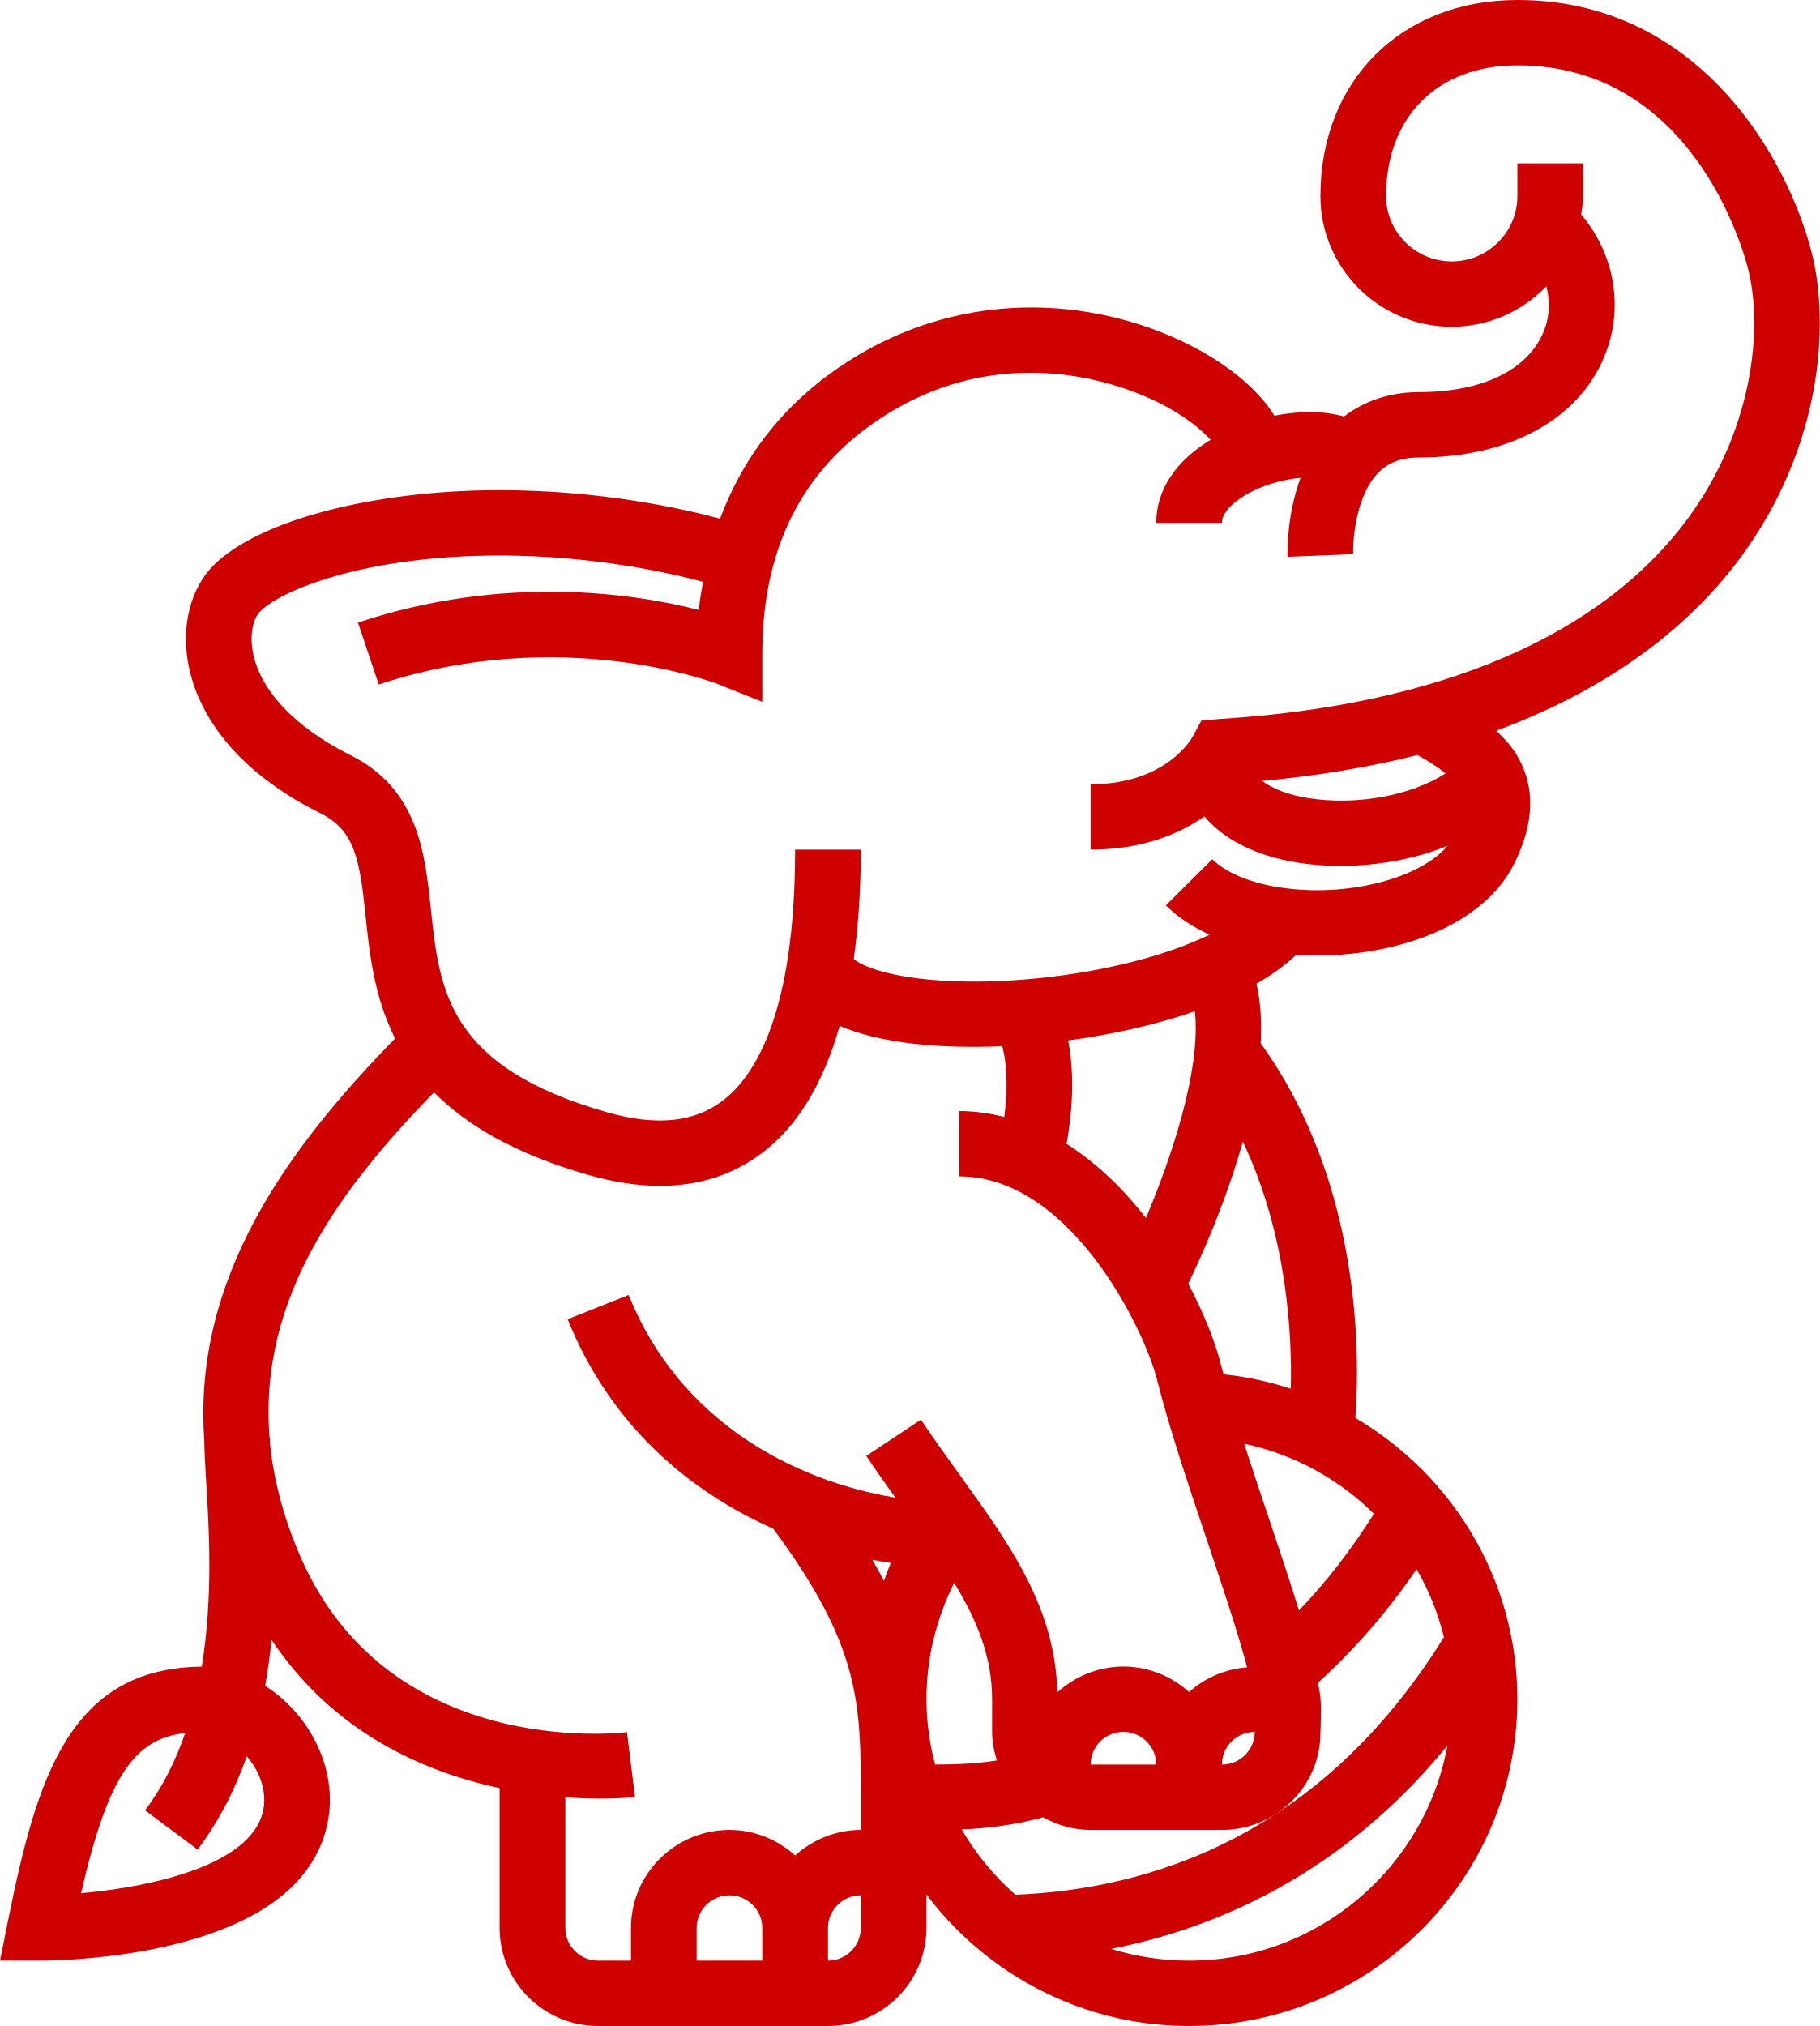
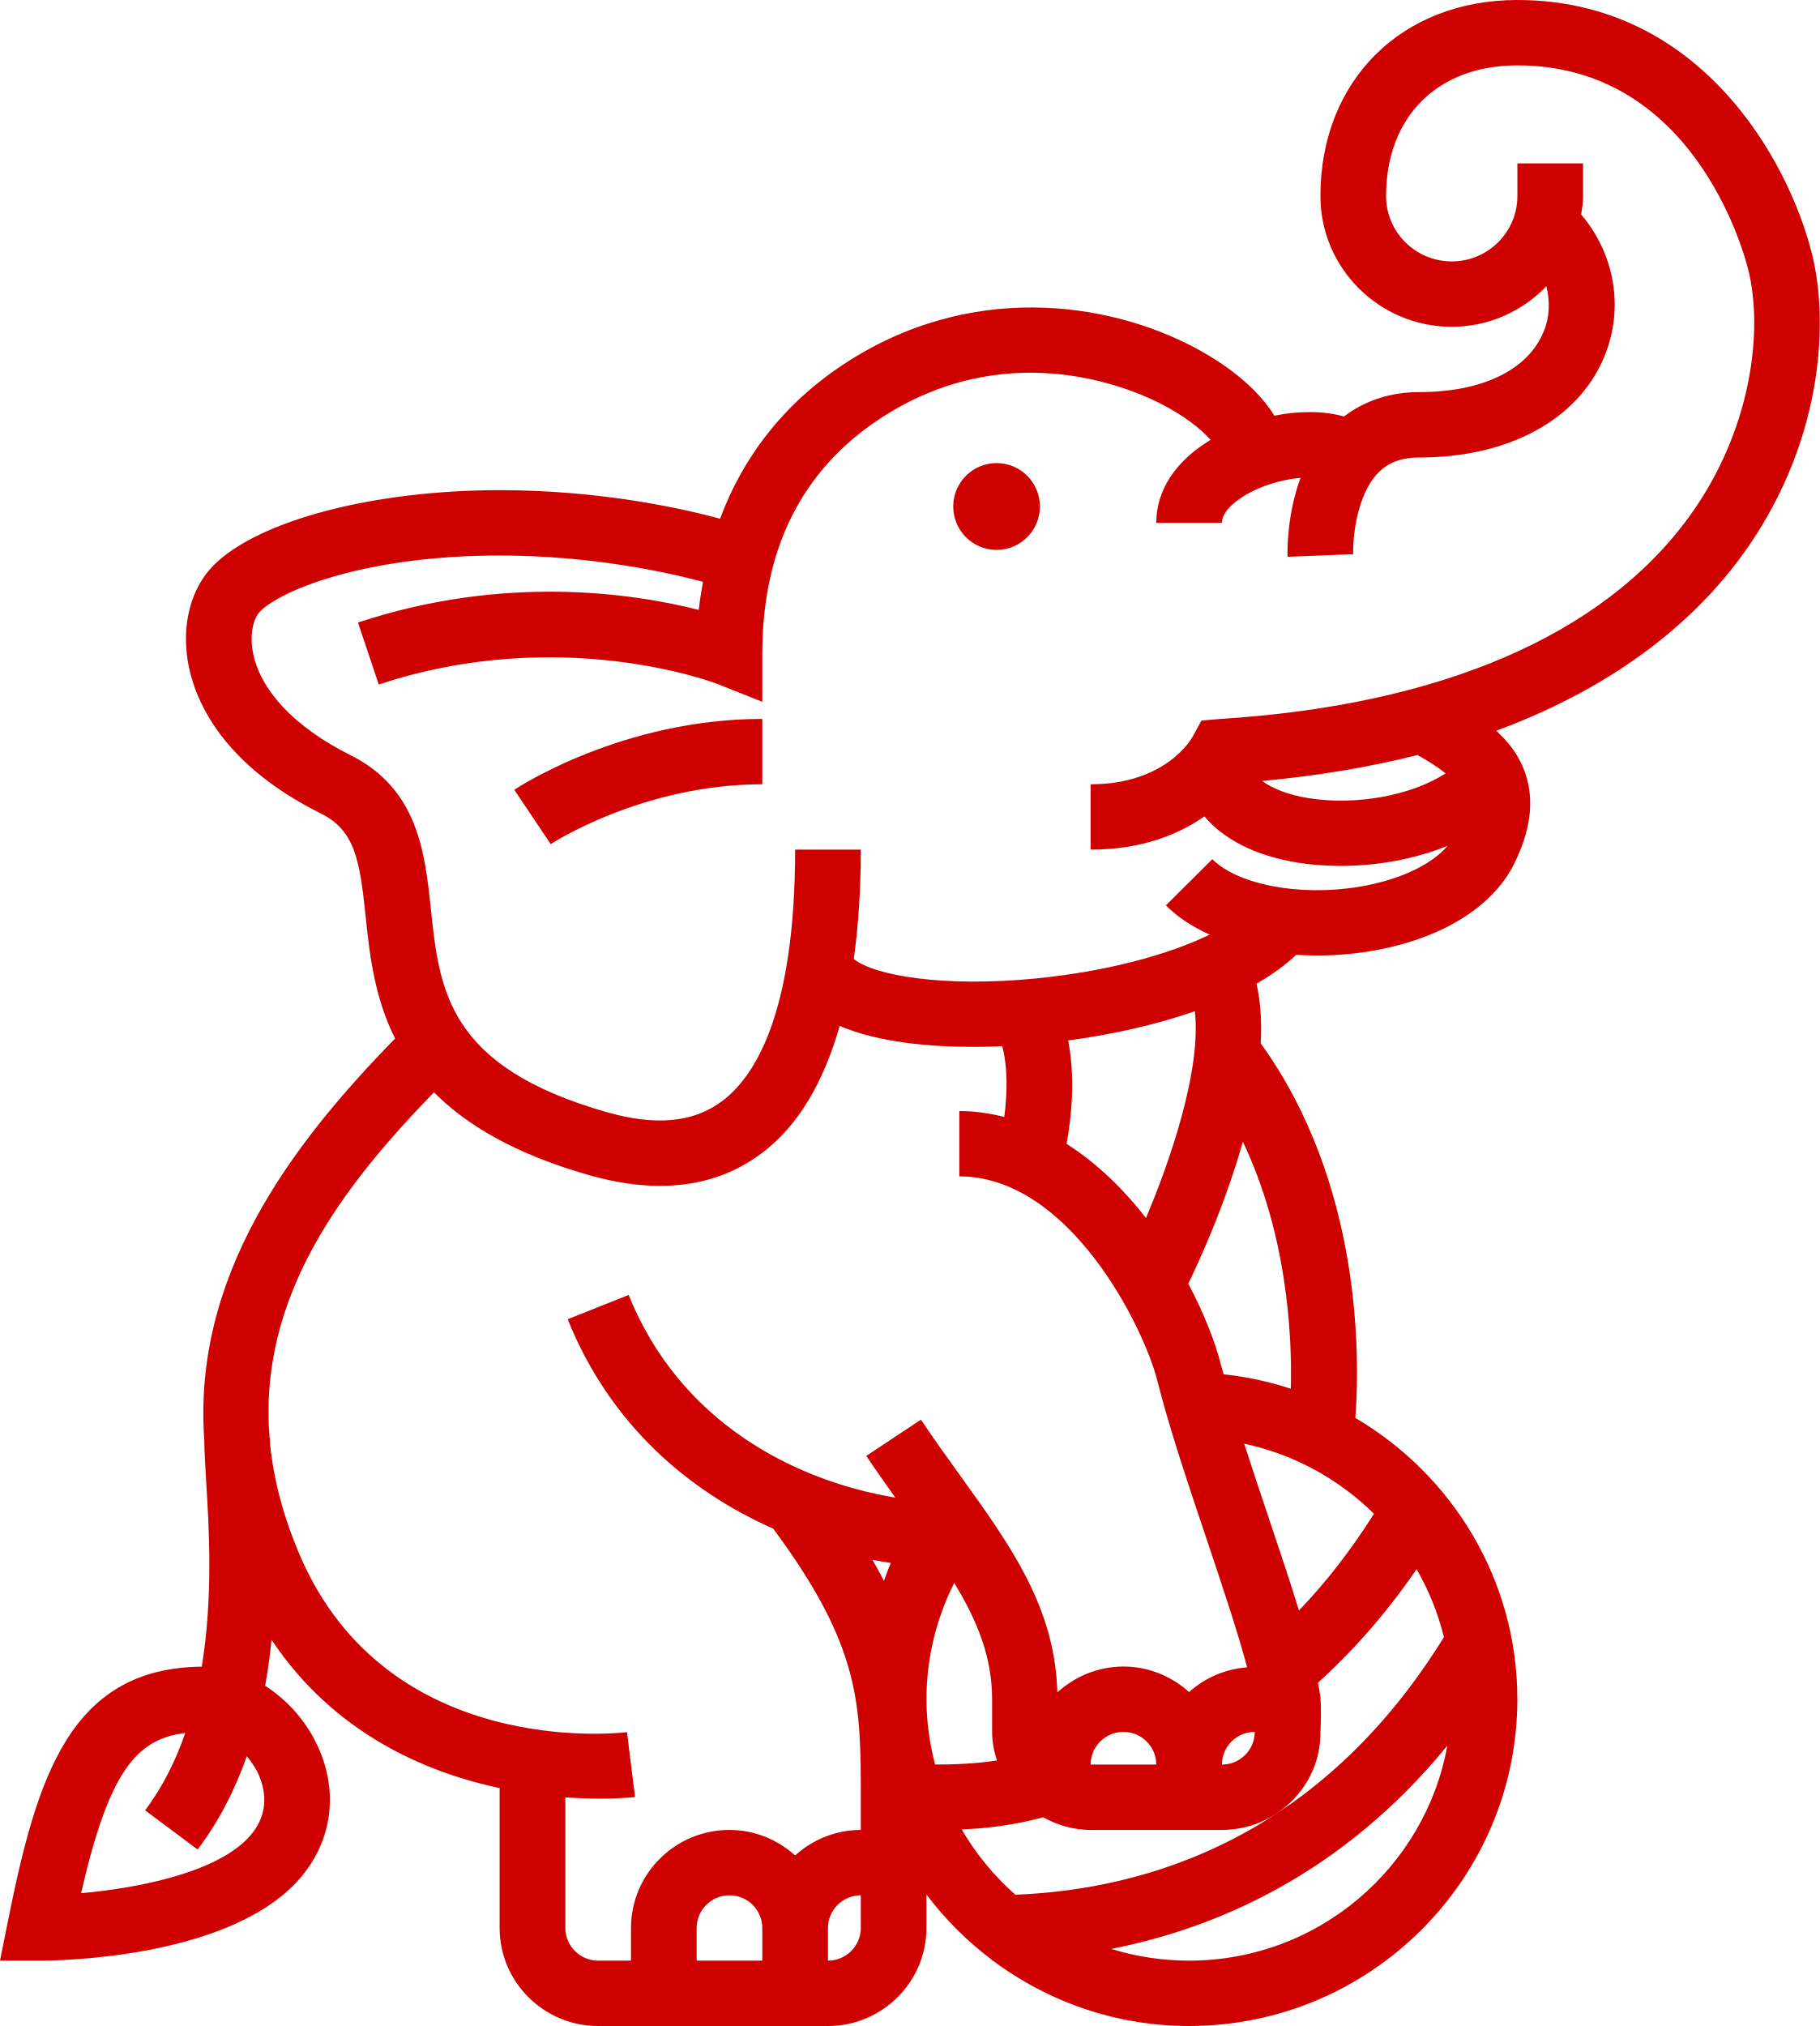
<svg xmlns="http://www.w3.org/2000/svg" width="53" height="59" viewBox="0 0 53 59" fill="none">
-   <path d="M52.769 7.382C52.08 4.64 49.499 0 44.192 0C40.815 0 38.456 2.348 38.456 5.71C38.456 7.809 40.171 9.516 42.28 9.516C43.364 9.516 44.34 9.06 45.036 8.337C45.148 8.773 45.133 9.235 44.954 9.666C44.491 10.78 43.167 11.419 41.324 11.419C40.483 11.419 39.744 11.671 39.142 12.129C38.53 11.955 37.809 11.968 37.114 12.105C36.677 11.395 35.883 10.704 34.813 10.133C32.258 8.771 28.217 8.186 24.54 10.628C22.851 11.749 21.657 13.27 20.971 15.105C19.916 14.819 17.518 14.274 14.552 14.274C10.884 14.274 7.538 15.151 6.227 16.456C5.573 17.107 5.29 18.15 5.468 19.247C5.635 20.269 6.36 22.205 9.344 23.689C10.342 24.185 10.478 25.055 10.648 26.677C10.762 27.763 10.896 29.026 11.507 30.243C8.397 33.422 5.614 37.207 5.949 41.933C5.952 42.251 5.975 42.654 6.004 43.137C6.088 44.486 6.21 46.507 5.876 48.535C2.023 48.576 1.069 51.776 0.229 55.958L0 57.097H1.166C1.696 57.097 6.405 57.036 8.535 54.915C9.603 53.852 9.895 52.383 9.314 50.988C8.98 50.187 8.402 49.529 7.722 49.093C7.803 48.642 7.864 48.194 7.908 47.752C9.709 50.454 12.352 51.604 14.551 52.071V56.145C14.551 57.719 15.838 59 17.42 59H24.113C25.694 59 26.981 57.719 26.981 56.145V55.169C27.525 55.892 28.169 56.534 28.893 57.078V57.097H28.917C30.513 58.286 32.487 59 34.63 59C39.902 59 44.191 54.731 44.191 49.484C44.191 45.996 42.291 42.95 39.473 41.292C39.61 39.459 39.649 34.448 36.716 30.382C36.751 29.768 36.715 29.182 36.594 28.646C37.033 28.394 37.425 28.115 37.75 27.806C37.951 27.819 38.151 27.825 38.347 27.825C38.885 27.825 39.403 27.781 39.866 27.706C41.907 27.377 43.447 26.451 44.092 25.167C44.694 23.967 44.723 22.9 44.176 21.992C44.015 21.725 43.805 21.495 43.577 21.279C47.256 19.921 49.438 17.942 50.706 16.215C53.061 13.011 53.29 9.455 52.769 7.382ZM7.548 51.716C7.748 52.197 7.846 52.909 7.183 53.569C6.167 54.581 3.915 54.993 2.361 55.133C3.17 51.609 3.963 50.637 5.395 50.467C5.119 51.267 4.742 52.034 4.226 52.719L5.756 53.861C6.392 53.017 6.853 52.094 7.188 51.144C7.332 51.317 7.46 51.506 7.548 51.716ZM16.465 56.145V52.341C16.843 52.368 17.184 52.378 17.472 52.378C18.095 52.378 18.478 52.334 18.495 52.332L18.26 50.443C17.979 50.478 11.281 51.21 8.738 45.303C8.245 44.158 7.969 43.077 7.865 42.05C7.863 41.992 7.859 41.922 7.859 41.871H7.852C7.514 37.763 9.97 34.556 12.639 31.809C13.579 32.757 14.993 33.606 17.158 34.222C17.89 34.43 18.579 34.534 19.224 34.534C20.351 34.534 21.342 34.217 22.185 33.583C23.225 32.802 23.977 31.552 24.455 29.875C25.582 30.36 27.097 30.487 28.356 30.487C28.654 30.487 28.93 30.478 29.191 30.468C29.357 31.117 29.335 31.867 29.249 32.527C28.829 32.422 28.394 32.355 27.938 32.355V34.258C31.158 34.258 33.321 38.676 33.704 40.199C34.043 41.552 34.599 43.206 35.136 44.805C35.586 46.145 36.045 47.512 36.321 48.555C35.673 48.605 35.087 48.865 34.631 49.275C34.122 48.818 33.456 48.532 32.719 48.532C31.976 48.532 31.304 48.822 30.794 49.285C30.727 46.827 29.458 45.045 27.983 42.997C27.607 42.474 27.214 41.929 26.821 41.343L25.23 42.398C25.515 42.824 25.798 43.223 26.076 43.613C23.1 43.116 19.787 41.39 18.309 37.711L16.533 38.418C17.77 41.493 20.057 43.426 22.52 44.517C25.064 47.95 25.07 49.616 25.07 52.339V53.29C24.332 53.29 23.666 53.577 23.157 54.033C22.649 53.576 21.982 53.29 21.245 53.29C19.664 53.29 18.377 54.571 18.377 56.145V57.097H17.421C16.893 57.097 16.465 56.669 16.465 56.145ZM28.008 53.275C28.71 53.248 29.508 53.158 30.382 52.922C30.793 53.15 31.26 53.29 31.763 53.29H35.587C37.169 53.29 38.456 52.009 38.455 50.478C38.466 50.237 38.487 49.644 38.446 49.352C38.431 49.244 38.408 49.123 38.385 49.003C39.435 48.051 40.4 46.95 41.256 45.696C41.611 46.307 41.879 46.973 42.053 47.676C38.444 53.509 33.425 55.026 29.571 55.177C28.953 54.633 28.424 53.992 28.008 53.275ZM25.408 45.423C25.589 45.459 25.768 45.489 25.945 45.516C25.867 45.685 25.812 45.863 25.744 46.036C25.642 45.837 25.53 45.633 25.408 45.423ZM29.033 51.267C28.378 51.369 27.778 51.384 27.233 51.386C27.075 50.777 26.982 50.141 26.982 49.484C26.982 48.296 27.265 47.144 27.79 46.096C28.458 47.191 28.894 48.249 28.894 49.484V50.435C28.894 50.727 28.952 51.003 29.033 51.267ZM31.763 51.387C31.763 50.863 32.191 50.435 32.719 50.435C33.246 50.435 33.675 50.863 33.675 51.387H31.763ZM35.587 51.387C35.587 50.863 36.016 50.435 36.543 50.435C36.543 50.96 36.115 51.387 35.587 51.387ZM37.831 46.898C37.574 46.063 37.267 45.145 36.949 44.2C36.706 43.479 36.462 42.748 36.235 42.042C37.692 42.353 38.996 43.076 40.016 44.084C39.355 45.126 38.629 46.073 37.831 46.898ZM22.201 57.097H20.289V56.145C20.289 55.621 20.717 55.194 21.245 55.194C21.773 55.194 22.201 55.621 22.201 56.145V57.097ZM25.07 56.145C25.07 56.669 24.641 57.097 24.114 57.097V56.145C24.114 55.621 24.542 55.194 25.07 55.194V56.145ZM34.631 57.097C33.842 57.097 33.08 56.977 32.364 56.755C35.406 56.156 39.083 54.592 42.152 50.836C41.508 54.39 38.384 57.097 34.631 57.097ZM37.594 40.442C36.967 40.237 36.313 40.092 35.636 40.022C35.611 39.93 35.58 39.827 35.557 39.737C35.399 39.106 35.075 38.266 34.607 37.382C34.886 36.809 35.664 35.137 36.197 33.246C37.477 35.944 37.635 38.824 37.594 40.442ZM33.375 35.47C32.729 34.641 31.956 33.877 31.063 33.312C31.212 32.491 31.317 31.375 31.109 30.299C32.338 30.136 33.63 29.856 34.799 29.448C34.989 31.145 34.102 33.752 33.375 35.47ZM42.102 22.522C41.111 23.162 39.51 23.468 38.097 23.241C37.526 23.149 37.062 22.967 36.757 22.743C38.436 22.587 39.939 22.327 41.281 21.987C41.568 22.142 41.856 22.324 42.102 22.522ZM49.162 15.092C46.644 18.517 41.929 20.539 35.527 20.937L34.99 20.984L34.737 21.449C34.708 21.506 33.961 22.839 31.763 22.839V24.742C33.269 24.742 34.34 24.289 35.078 23.775C35.648 24.453 36.583 24.925 37.79 25.12C38.177 25.183 38.602 25.216 39.044 25.216C40.061 25.216 41.172 25.035 42.164 24.629C41.683 25.191 40.733 25.638 39.559 25.828C37.846 26.106 36.056 25.766 35.307 25.021L33.955 26.366C34.317 26.727 34.755 27.002 35.23 27.218C33.989 27.821 32.174 28.297 30.174 28.494C27.464 28.761 25.462 28.407 24.865 27.928C24.998 26.966 25.07 25.908 25.07 24.742H23.157C23.157 29.476 22.003 31.337 21.033 32.064C20.202 32.69 19.104 32.795 17.683 32.391C13.033 31.068 12.798 28.839 12.549 26.479C12.376 24.835 12.18 22.973 10.199 21.987C8.576 21.179 7.54 20.07 7.356 18.942C7.267 18.397 7.403 17.976 7.578 17.802C8.21 17.174 10.662 16.177 14.552 16.177C17.293 16.177 19.538 16.692 20.474 16.944C20.427 17.214 20.379 17.483 20.351 17.762C18.481 17.285 14.718 16.706 10.426 18.129L11.031 19.934C16.341 18.171 20.846 19.898 20.89 19.915L22.201 20.438V19.032C22.201 16.002 23.345 13.707 25.6 12.211C29.21 9.816 32.716 11.22 33.706 11.706C34.486 12.09 34.973 12.494 35.258 12.809C34.248 13.417 33.675 14.268 33.675 15.226H35.587C35.587 14.876 36.038 14.525 36.459 14.314C36.953 14.068 37.462 13.953 37.877 13.915C37.478 14.999 37.493 16.052 37.499 16.215L39.41 16.138C39.394 15.736 39.491 14.438 40.133 13.773C40.427 13.47 40.816 13.323 41.324 13.323C43.94 13.323 45.958 12.228 46.721 10.393C47.306 8.991 47.033 7.403 46.05 6.248C46.076 6.071 46.105 5.894 46.105 5.71V4.758H44.192V5.71C44.192 6.759 43.335 7.613 42.28 7.613C41.225 7.613 40.368 6.759 40.368 5.71C40.368 3.397 41.869 1.903 44.192 1.903C49.274 1.903 50.761 7.236 50.914 7.844C51.367 9.649 51.002 12.591 49.162 15.092Z" fill="#CF0000" />
+   <path d="M52.769 7.382C52.08 4.64 49.499 0 44.192 0C40.815 0 38.456 2.348 38.456 5.71C38.456 7.809 40.171 9.516 42.28 9.516C43.364 9.516 44.34 9.06 45.036 8.337C45.148 8.773 45.133 9.235 44.954 9.666C44.491 10.78 43.167 11.419 41.324 11.419C40.483 11.419 39.744 11.671 39.142 12.129C38.53 11.955 37.809 11.968 37.114 12.105C36.677 11.395 35.883 10.704 34.813 10.133C32.258 8.771 28.217 8.186 24.54 10.628C22.851 11.749 21.657 13.27 20.971 15.105C19.916 14.819 17.518 14.274 14.552 14.274C10.884 14.274 7.538 15.151 6.227 16.456C5.573 17.107 5.29 18.15 5.468 19.247C5.635 20.269 6.36 22.205 9.344 23.689C10.342 24.185 10.478 25.055 10.648 26.677C10.762 27.763 10.896 29.026 11.507 30.243C8.397 33.422 5.614 37.207 5.949 41.933C5.952 42.251 5.975 42.654 6.004 43.137C6.088 44.486 6.21 46.507 5.876 48.535C2.023 48.576 1.069 51.776 0.229 55.958L0 57.097H1.166C1.696 57.097 6.405 57.036 8.535 54.915C9.603 53.852 9.895 52.383 9.314 50.988C8.98 50.187 8.402 49.529 7.722 49.093C7.803 48.642 7.864 48.194 7.908 47.752C9.709 50.454 12.352 51.604 14.551 52.071V56.145C14.551 57.719 15.838 59 17.42 59H24.113C25.694 59 26.981 57.719 26.981 56.145V55.169C27.525 55.892 28.169 56.534 28.893 57.078V57.097H28.917C30.513 58.286 32.487 59 34.63 59C39.902 59 44.191 54.731 44.191 49.484C44.191 45.996 42.291 42.95 39.473 41.292C39.61 39.459 39.649 34.448 36.716 30.382C36.751 29.768 36.715 29.182 36.594 28.646C37.033 28.394 37.425 28.115 37.75 27.806C37.951 27.819 38.151 27.825 38.347 27.825C38.885 27.825 39.403 27.781 39.866 27.706C41.907 27.377 43.447 26.451 44.092 25.167C44.694 23.967 44.723 22.9 44.176 21.992C44.015 21.725 43.805 21.495 43.577 21.279C47.256 19.921 49.438 17.942 50.706 16.215C53.061 13.011 53.29 9.455 52.769 7.382V7.382ZM7.548 51.716C7.748 52.197 7.846 52.909 7.183 53.569C6.167 54.581 3.915 54.993 2.361 55.133C3.17 51.609 3.963 50.637 5.395 50.467C5.119 51.267 4.742 52.034 4.226 52.719L5.756 53.861C6.392 53.017 6.853 52.094 7.188 51.144C7.332 51.317 7.46 51.506 7.548 51.716V51.716ZM16.465 56.145V52.341C16.843 52.368 17.184 52.378 17.472 52.378C18.095 52.378 18.478 52.334 18.495 52.332L18.26 50.443C17.979 50.478 11.281 51.21 8.738 45.303C8.245 44.158 7.969 43.077 7.865 42.05C7.863 41.992 7.859 41.922 7.859 41.871H7.852C7.514 37.763 9.97 34.556 12.639 31.809C13.579 32.757 14.993 33.606 17.158 34.222C17.89 34.43 18.579 34.534 19.224 34.534C20.351 34.534 21.342 34.217 22.185 33.583C23.225 32.802 23.977 31.552 24.455 29.875C25.582 30.36 27.097 30.487 28.356 30.487C28.654 30.487 28.93 30.478 29.191 30.468C29.357 31.117 29.335 31.867 29.249 32.527C28.829 32.422 28.394 32.355 27.938 32.355V34.258C31.158 34.258 33.321 38.676 33.704 40.199C34.043 41.552 34.599 43.206 35.136 44.805C35.586 46.145 36.045 47.512 36.321 48.555C35.673 48.605 35.087 48.865 34.631 49.275C34.122 48.818 33.456 48.532 32.719 48.532C31.976 48.532 31.304 48.822 30.794 49.285C30.727 46.827 29.458 45.045 27.983 42.997C27.607 42.474 27.214 41.929 26.821 41.343L25.23 42.398C25.515 42.824 25.798 43.223 26.076 43.613C23.1 43.116 19.787 41.39 18.309 37.711L16.533 38.418C17.77 41.493 20.057 43.426 22.52 44.517C25.064 47.95 25.07 49.616 25.07 52.339V53.29C24.332 53.29 23.666 53.577 23.157 54.033C22.649 53.576 21.982 53.29 21.245 53.29C19.664 53.29 18.377 54.571 18.377 56.145V57.097H17.421C16.893 57.097 16.465 56.669 16.465 56.145V56.145ZM28.008 53.275C28.71 53.248 29.508 53.158 30.382 52.922C30.793 53.15 31.26 53.29 31.763 53.29H35.587C37.169 53.29 38.456 52.01 38.455 50.478C38.466 50.237 38.487 49.644 38.446 49.352C38.431 49.244 38.408 49.123 38.385 49.003C39.435 48.051 40.4 46.95 41.256 45.696C41.611 46.307 41.879 46.973 42.053 47.676C38.444 53.509 33.425 55.026 29.571 55.177C28.953 54.633 28.424 53.992 28.008 53.275V53.275ZM25.408 45.423C25.589 45.459 25.768 45.489 25.945 45.516C25.867 45.685 25.812 45.863 25.744 46.036C25.642 45.837 25.53 45.633 25.408 45.423V45.423ZM29.033 51.267C28.378 51.369 27.778 51.384 27.233 51.386C27.075 50.777 26.982 50.141 26.982 49.484C26.982 48.296 27.265 47.144 27.79 46.096C28.458 47.191 28.894 48.249 28.894 49.484V50.435C28.894 50.727 28.952 51.003 29.033 51.267V51.267ZM31.763 51.387C31.763 50.863 32.191 50.435 32.719 50.435C33.246 50.435 33.675 50.863 33.675 51.387H31.763ZM35.587 51.387C35.587 50.863 36.016 50.435 36.543 50.435C36.543 50.96 36.115 51.387 35.587 51.387ZM37.831 46.898C37.574 46.063 37.267 45.145 36.949 44.2C36.706 43.479 36.462 42.748 36.235 42.042C37.692 42.353 38.996 43.076 40.016 44.084C39.355 45.126 38.629 46.073 37.831 46.898ZM22.201 57.097H20.289V56.145C20.289 55.621 20.717 55.194 21.245 55.194C21.773 55.194 22.201 55.621 22.201 56.145V57.097ZM25.07 56.145C25.07 56.669 24.641 57.097 24.114 57.097V56.145C24.114 55.621 24.542 55.194 25.07 55.194V56.145ZM34.631 57.097C33.842 57.097 33.08 56.977 32.364 56.755C35.406 56.156 39.083 54.592 42.152 50.836C41.508 54.39 38.384 57.097 34.631 57.097ZM37.594 40.442C36.967 40.237 36.313 40.092 35.636 40.022C35.611 39.93 35.58 39.827 35.557 39.737C35.399 39.106 35.075 38.266 34.607 37.382C34.886 36.809 35.664 35.137 36.197 33.246C37.477 35.944 37.635 38.824 37.594 40.442V40.442ZM33.375 35.47C32.729 34.641 31.956 33.877 31.063 33.312C31.212 32.491 31.317 31.375 31.109 30.299C32.338 30.136 33.63 29.856 34.799 29.448C34.989 31.145 34.102 33.752 33.375 35.47ZM42.102 22.522C41.111 23.162 39.51 23.468 38.097 23.241C37.526 23.149 37.062 22.967 36.757 22.743C38.436 22.587 39.939 22.327 41.281 21.987C41.568 22.142 41.856 22.324 42.102 22.522ZM49.162 15.092C46.644 18.517 41.929 20.539 35.527 20.937L34.99 20.984L34.737 21.449C34.708 21.506 33.961 22.839 31.763 22.839V24.742C33.269 24.742 34.34 24.289 35.078 23.775C35.648 24.453 36.583 24.925 37.79 25.12C38.177 25.183 38.602 25.216 39.044 25.216C40.061 25.216 41.172 25.035 42.164 24.629C41.683 25.191 40.733 25.638 39.559 25.828C37.846 26.106 36.056 25.766 35.307 25.021L33.955 26.366C34.317 26.727 34.755 27.002 35.23 27.218C33.989 27.821 32.174 28.297 30.174 28.494C27.464 28.761 25.462 28.407 24.865 27.928C24.998 26.966 25.07 25.908 25.07 24.742H23.157C23.157 29.476 22.003 31.337 21.033 32.064C20.202 32.69 19.104 32.795 17.683 32.391C13.033 31.068 12.798 28.839 12.549 26.479C12.376 24.835 12.18 22.973 10.199 21.987C8.576 21.179 7.54 20.07 7.356 18.942C7.267 18.397 7.403 17.976 7.578 17.802C8.21 17.174 10.662 16.177 14.552 16.177C17.293 16.177 19.538 16.692 20.474 16.944C20.427 17.214 20.379 17.483 20.351 17.762C18.481 17.285 14.718 16.706 10.426 18.129L11.031 19.934C16.341 18.171 20.846 19.898 20.89 19.915L22.201 20.438V19.032C22.201 16.002 23.345 13.707 25.6 12.211C29.21 9.816 32.716 11.22 33.706 11.706C34.486 12.09 34.973 12.494 35.258 12.809C34.248 13.417 33.675 14.268 33.675 15.226H35.587C35.587 14.876 36.038 14.525 36.459 14.314C36.953 14.068 37.462 13.953 37.877 13.915C37.478 14.999 37.493 16.052 37.499 16.215L39.41 16.138C39.394 15.736 39.491 14.438 40.133 13.773C40.427 13.47 40.816 13.323 41.324 13.323C43.94 13.323 45.958 12.228 46.721 10.393C47.306 8.991 47.033 7.403 46.05 6.248C46.076 6.071 46.105 5.894 46.105 5.71V4.758H44.192V5.71C44.192 6.759 43.335 7.613 42.28 7.613C41.225 7.613 40.368 6.759 40.368 5.71C40.368 3.397 41.869 1.903 44.192 1.903C49.274 1.903 50.761 7.236 50.914 7.844C51.367 9.649 51.002 12.591 49.162 15.092V15.092Z" fill="#CF0000" />
+   <ellipse cx="29.024" cy="14.75" rx="1.262" ry="1.264" fill="#CF0000" />
+   <path d="M16.039 24.582C16.065 24.565 18.707 22.839 22.201 22.839V20.936C18.134 20.936 15.105 22.915 14.978 22.999L16.039 24.582Z" fill="#CF0000" />
</svg>
